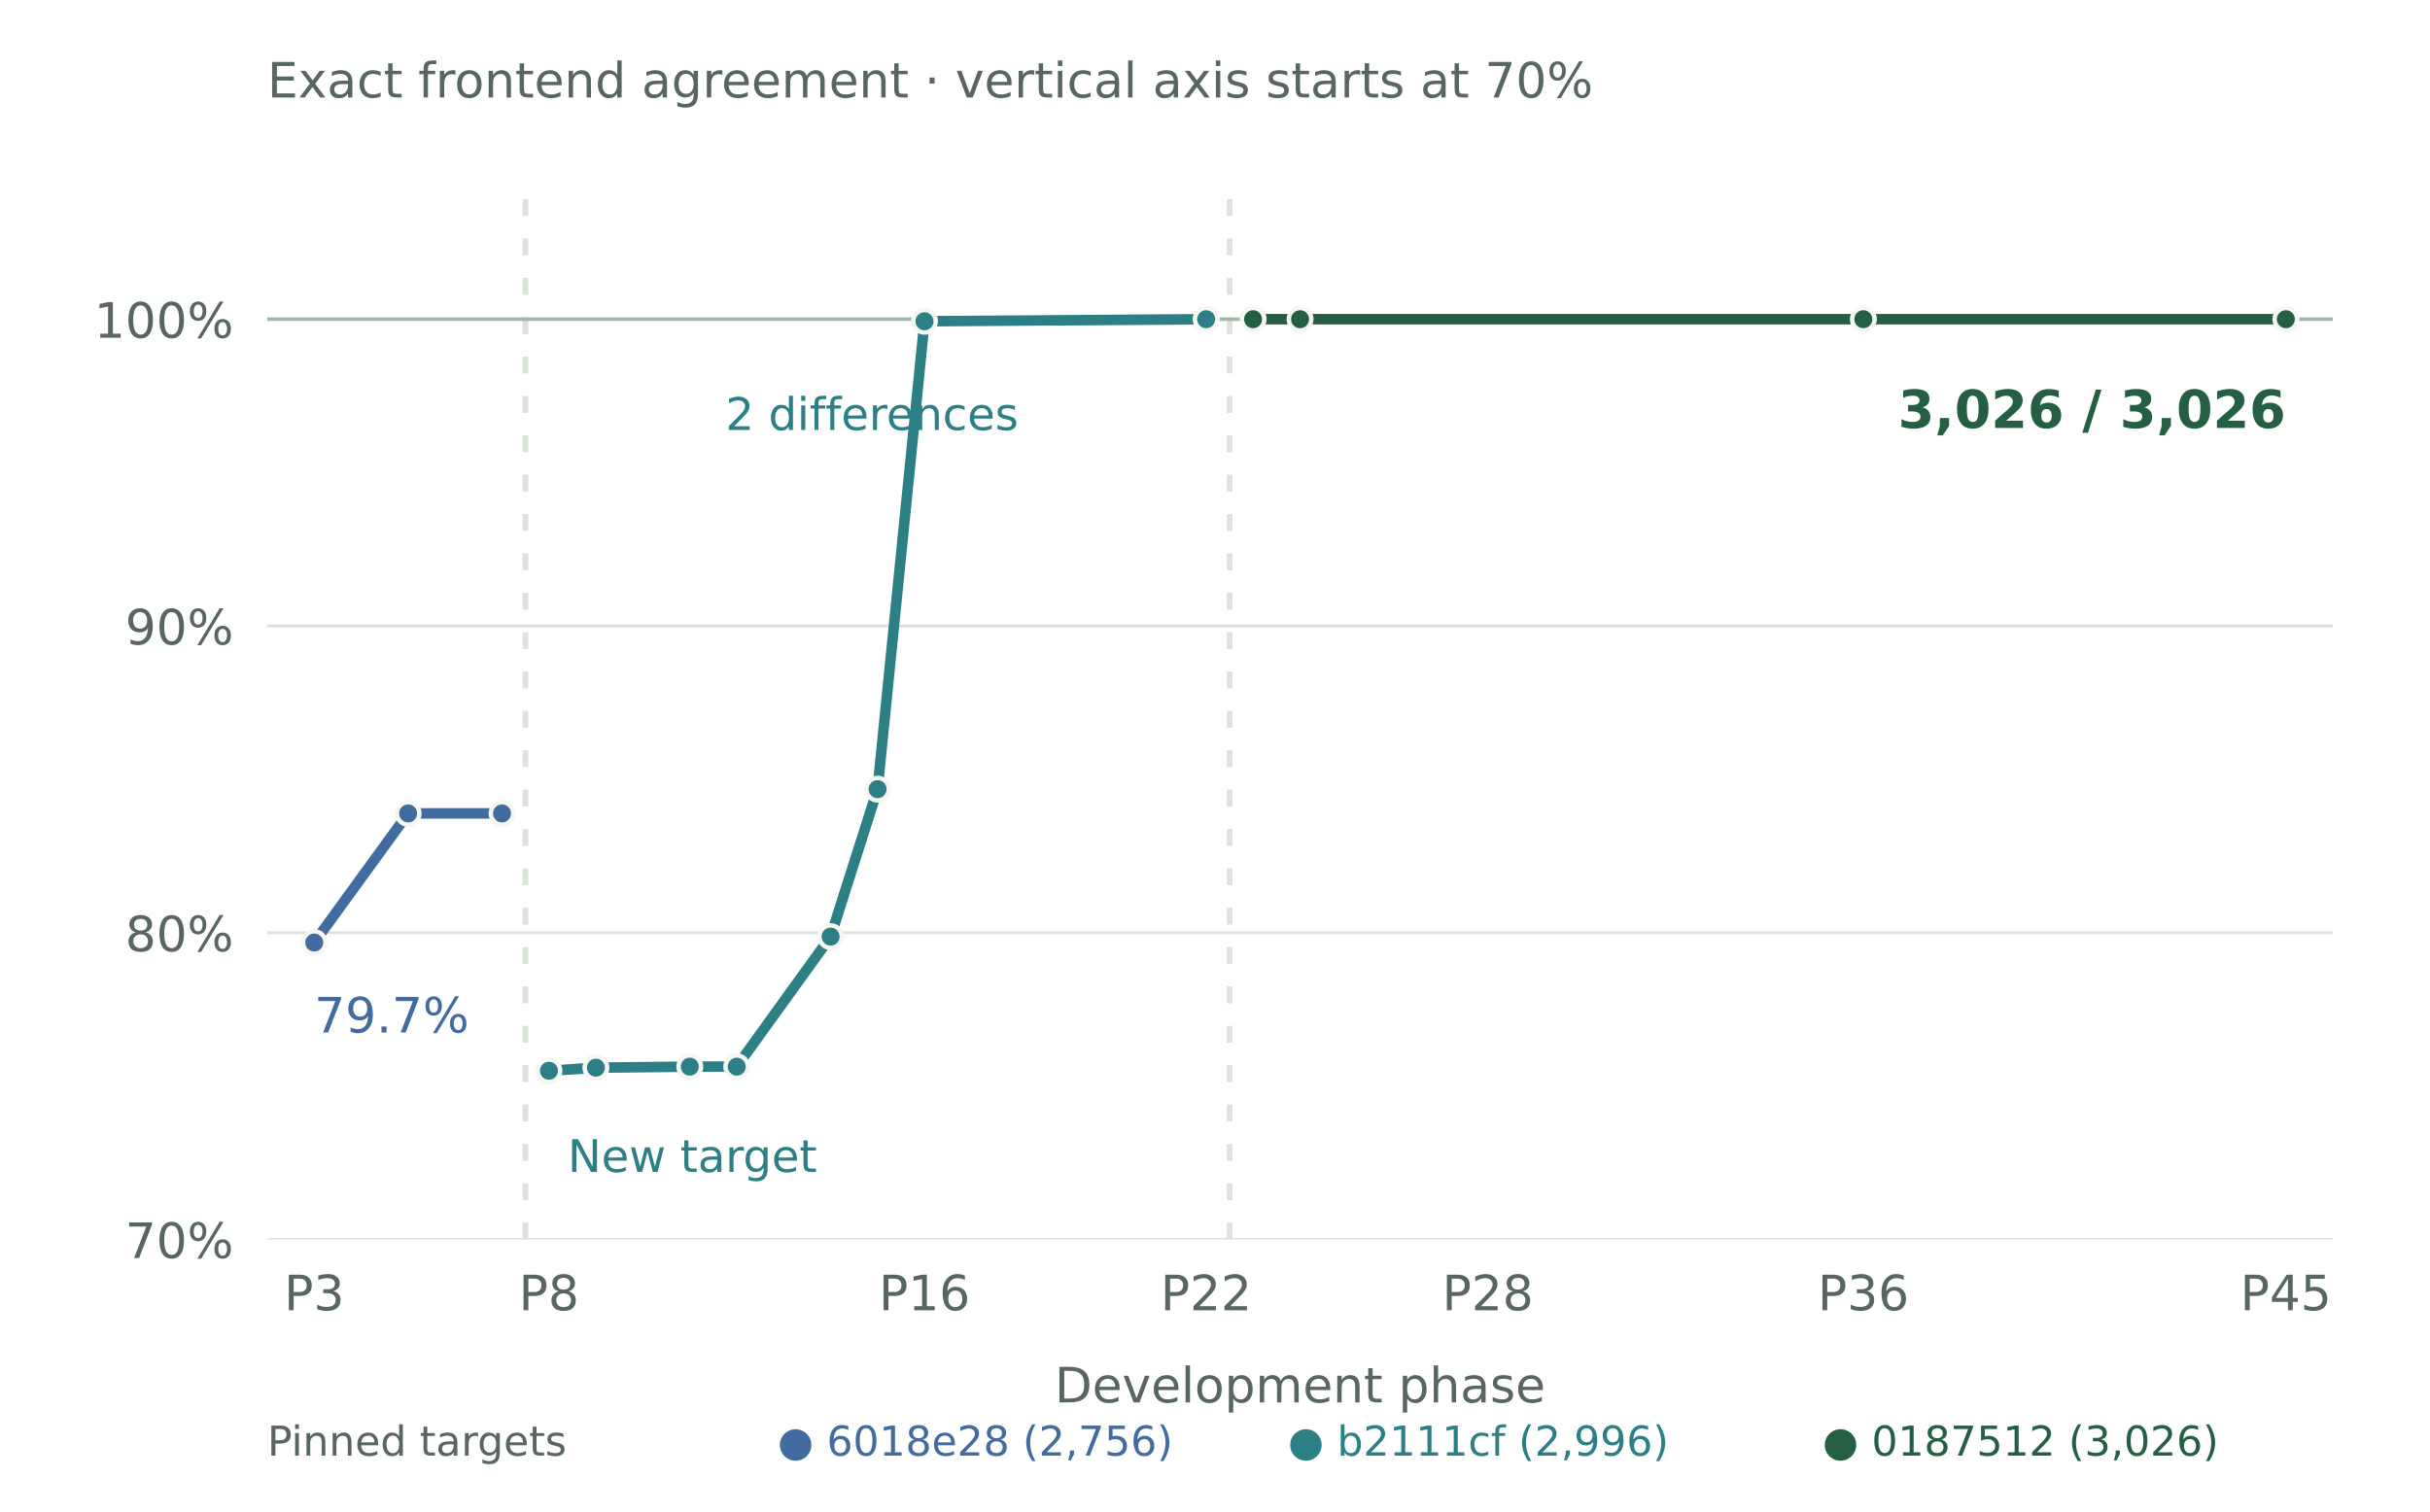
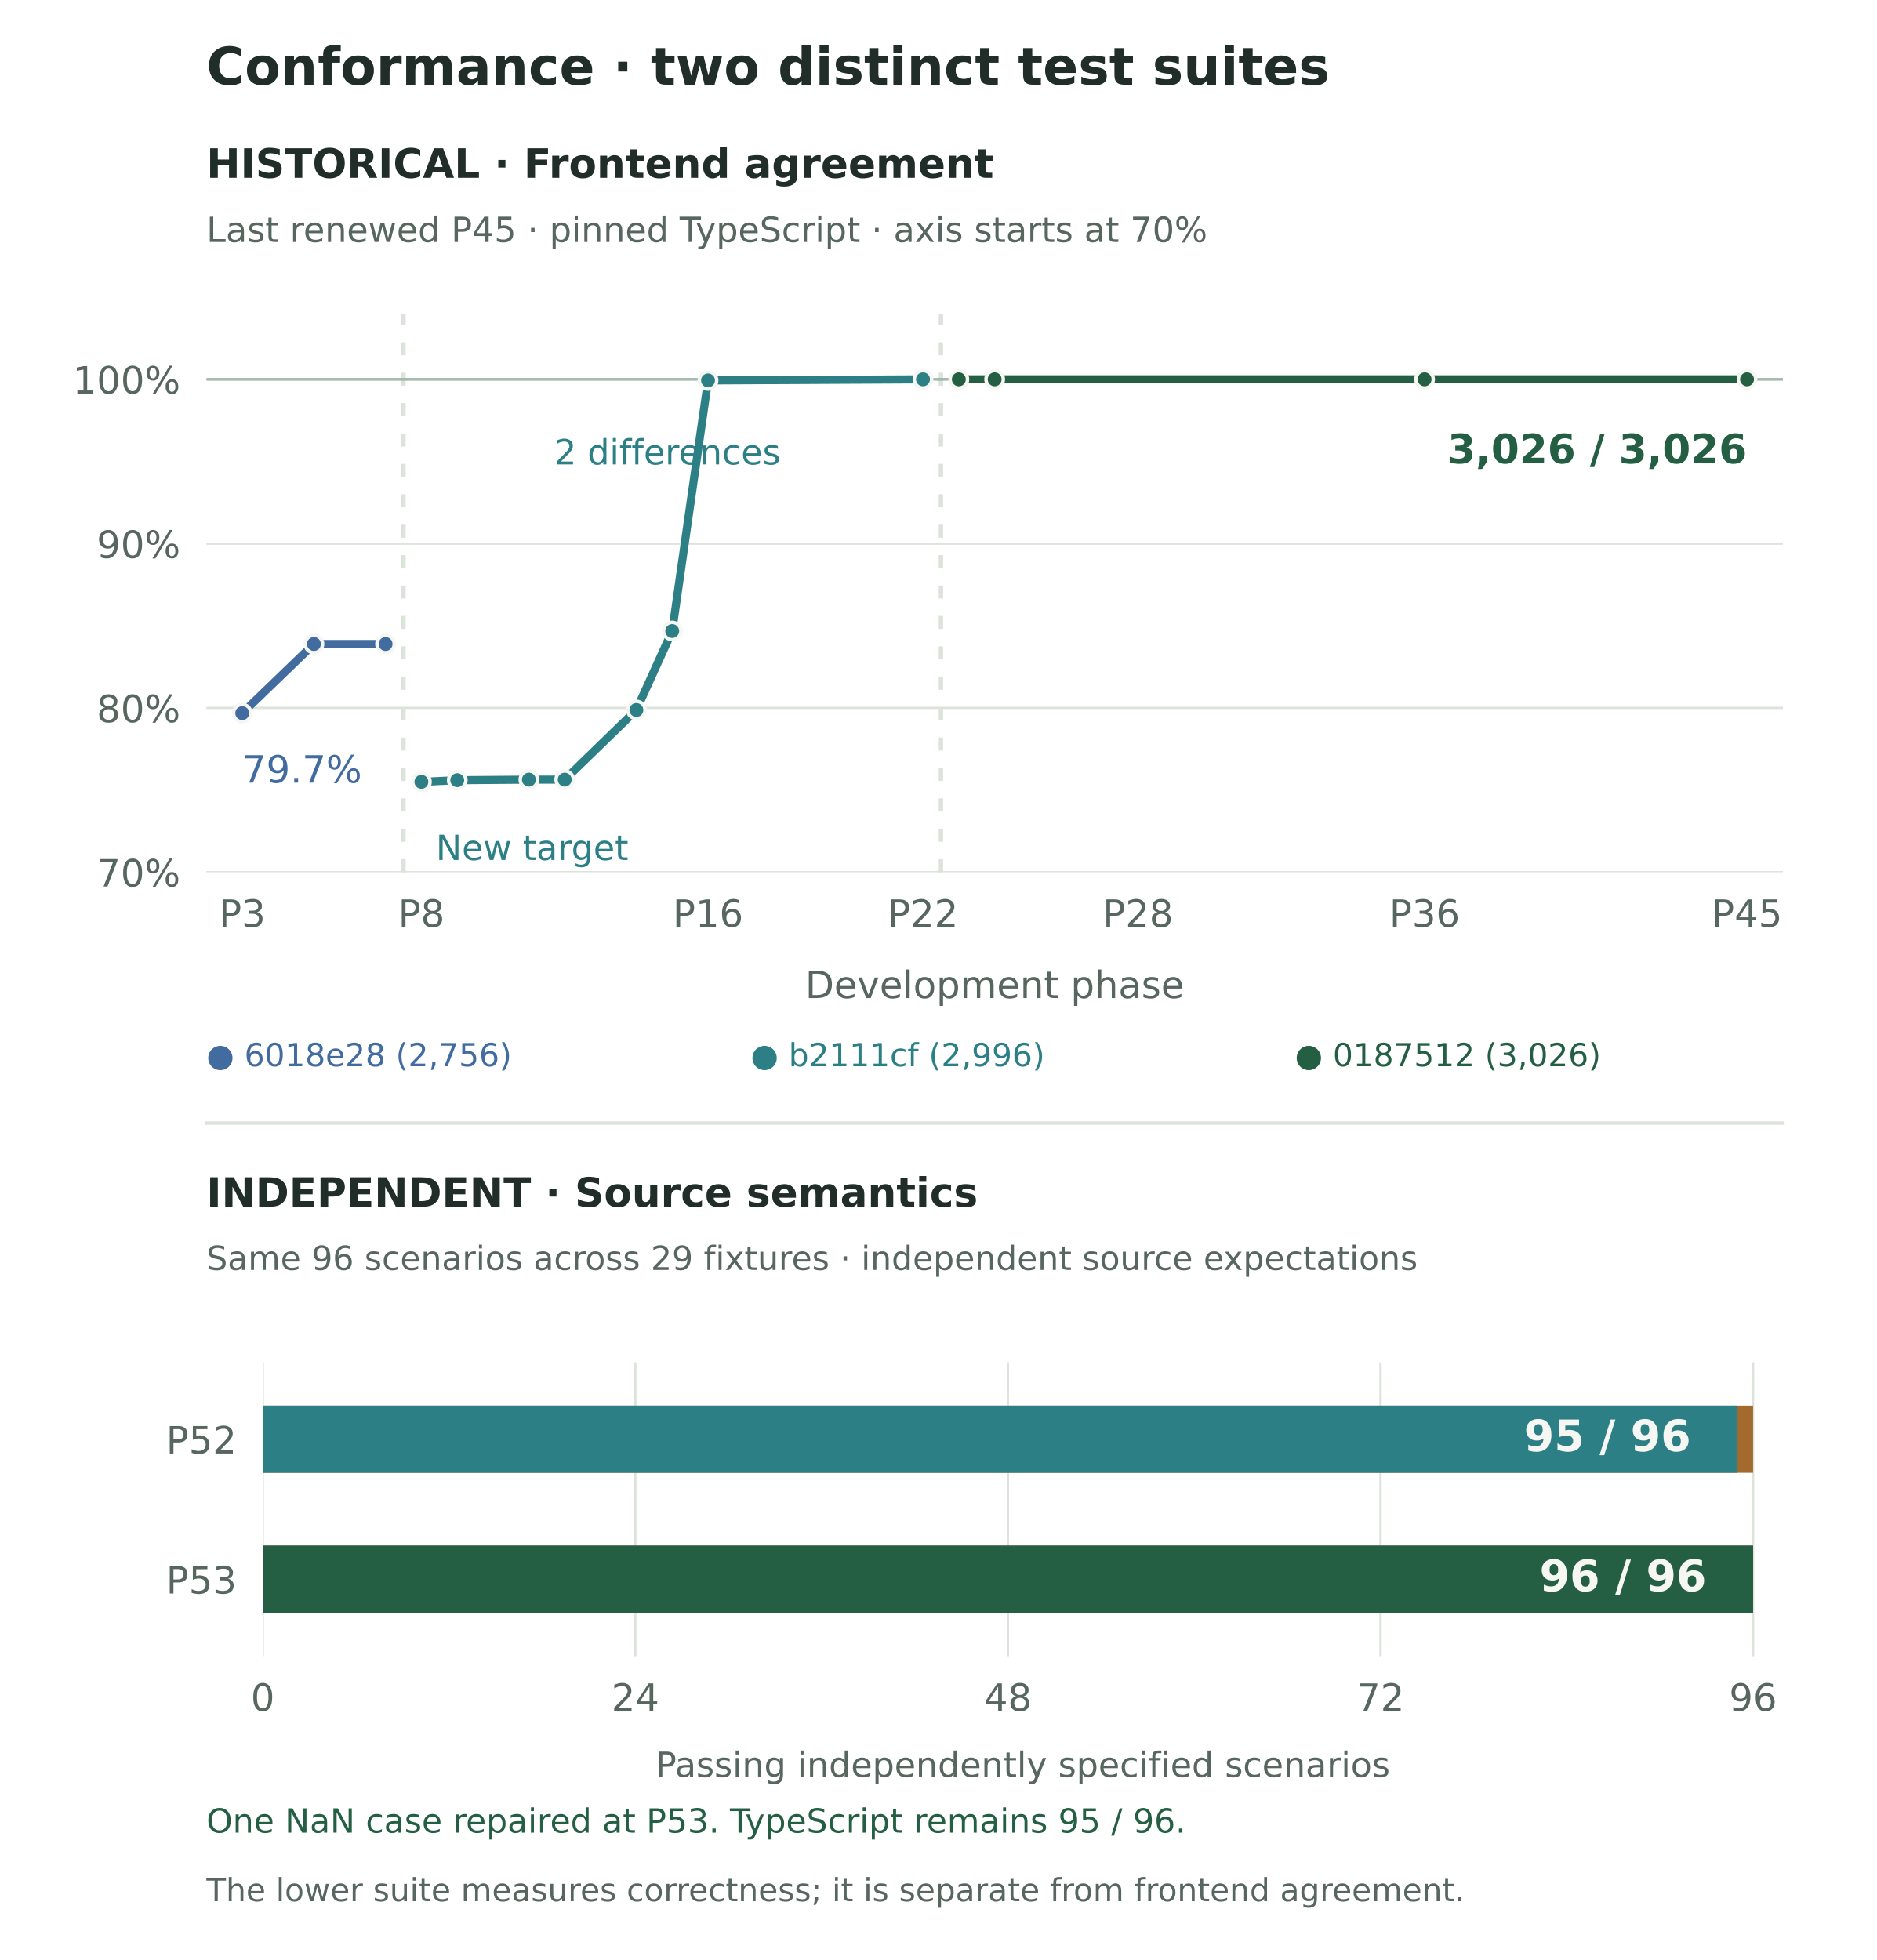
- <svg xmlns="http://www.w3.org/2000/svg" xmlns:xlink="http://www.w3.org/1999/xlink" width="648pt" height="403.2pt" viewBox="0 0 648 403.2" version="1.1">
+ <svg xmlns="http://www.w3.org/2000/svg" xmlns:xlink="http://www.w3.org/1999/xlink" width="648pt" height="676.8pt" viewBox="0 0 648 676.8" version="1.1">
  <defs>
    <style type="text/css">*{stroke-linejoin: round; stroke-linecap: butt}</style>
  </defs>
  <g id="figure_1">
    <g id="patch_1">
-       <path d="M 0 403.2  L 648 403.2  L 648 0  L 0 0  L 0 403.2  z " style="fill: none" />
+       <path d="M 0 676.8  L 648 676.8  L 648 0  L 0 0  L 0 676.8  z " style="fill: none" />
    </g>
    <g id="axes_1">
      <g id="patch_2">
-         <path d="M 71.28 330.624  L 622.08 330.624  L 622.08 52.416  L 71.28 52.416  L 71.28 330.624  z " style="fill: none" />
+         <path d="M 71.28 301.176  L 615.6 301.176  L 615.6 108.288  L 71.28 108.288  L 71.28 301.176  z " style="fill: none" />
      </g>
      <g id="matplotlib.axis_1">
        <g id="xtick_1">
          <g id="line2d_1" />
          <g id="text_1">
-             <text style="fill: #586660; font: 13px 'DejaVu Sans'; text-anchor: middle" x="83.798" y="349.502" transform="rotate(-0 83.79818 349.502)">P3</text>
+             <text style="fill: #586660; font: 13px 'DejaVu Sans'; text-anchor: middle" x="83.651" y="320.054" transform="rotate(-0 83.65091 320.054)">P3</text>
          </g>
        </g>
        <g id="xtick_2">
          <g id="line2d_2" />
          <g id="text_2">
-             <text style="fill: #586660; font: 13px 'DejaVu Sans'; text-anchor: middle" x="146.389" y="349.502" transform="rotate(-0 146.3891 349.502)">P8</text>
+             <text style="fill: #586660; font: 13px 'DejaVu Sans'; text-anchor: middle" x="145.505" y="320.054" transform="rotate(-0 145.5055 320.054)">P8</text>
          </g>
        </g>
        <g id="xtick_3">
          <g id="line2d_3" />
          <g id="text_3">
-             <text style="fill: #586660; font: 13px 'DejaVu Sans'; text-anchor: middle" x="246.535" y="349.502" transform="rotate(-0 246.5345 349.502)">P16</text>
+             <text style="fill: #586660; font: 13px 'DejaVu Sans'; text-anchor: middle" x="244.473" y="320.054" transform="rotate(-0 244.4727 320.054)">P16</text>
          </g>
        </g>
        <g id="xtick_4">
          <g id="line2d_4" />
          <g id="text_4">
-             <text style="fill: #586660; font: 13px 'DejaVu Sans'; text-anchor: middle" x="321.644" y="349.502" transform="rotate(-0 321.6436 349.502)">P22</text>
+             <text style="fill: #586660; font: 13px 'DejaVu Sans'; text-anchor: middle" x="318.698" y="320.054" transform="rotate(-0 318.6982 320.054)">P22</text>
          </g>
        </g>
        <g id="xtick_5">
          <g id="line2d_5" />
          <g id="text_5">
-             <text style="fill: #586660; font: 13px 'DejaVu Sans'; text-anchor: middle" x="396.753" y="349.502" transform="rotate(-0 396.7527 349.502)">P28</text>
+             <text style="fill: #586660; font: 13px 'DejaVu Sans'; text-anchor: middle" x="392.924" y="320.054" transform="rotate(-0 392.9236 320.054)">P28</text>
          </g>
        </g>
        <g id="xtick_6">
          <g id="line2d_6" />
          <g id="text_6">
-             <text style="fill: #586660; font: 13px 'DejaVu Sans'; text-anchor: middle" x="496.898" y="349.502" transform="rotate(-0 496.8982 349.502)">P36</text>
+             <text style="fill: #586660; font: 13px 'DejaVu Sans'; text-anchor: middle" x="491.891" y="320.054" transform="rotate(-0 491.8909 320.054)">P36</text>
          </g>
        </g>
        <g id="xtick_7">
          <g id="line2d_7" />
          <g id="text_7">
-             <text style="fill: #586660; font: 13px 'DejaVu Sans'; text-anchor: middle" x="609.562" y="349.502" transform="rotate(-0 609.5618 349.502)">P45</text>
+             <text style="fill: #586660; font: 13px 'DejaVu Sans'; text-anchor: middle" x="603.229" y="320.054" transform="rotate(-0 603.2291 320.054)">P45</text>
          </g>
        </g>
        <g id="text_8">
-           <text style="fill: #586660; font: 13px 'DejaVu Sans'; text-anchor: middle" x="346.68" y="374.084" transform="rotate(-0 346.68 374.0835)">Development phase</text>
+           <text style="fill: #586660; font: 13px 'DejaVu Sans'; text-anchor: middle" x="343.44" y="344.636" transform="rotate(-0 343.44 344.6355)">Development phase</text>
        </g>
      </g>
      <g id="matplotlib.axis_2">
        <g id="ytick_1">
          <g id="line2d_8">
-             <path d="M 71.28 330.624  L 622.08 330.624  " clip-path="url(#p9235339f90)" style="fill: none; stroke: #dce3da; stroke-width: 0.8; stroke-linecap: square" />
+             <path d="M 71.28 301.176  L 615.6 301.176  " clip-path="url(#p540286c634)" style="fill: none; stroke: #dce3da; stroke-width: 0.8; stroke-linecap: square" />
          </g>
          <g id="line2d_9" />
          <g id="text_9">
-             <text style="fill: #586660; font: 13px 'DejaVu Sans'; text-anchor: end" x="62.28" y="335.563" transform="rotate(-0 62.28 335.563)">70%</text>
+             <text style="fill: #586660; font: 13px 'DejaVu Sans'; text-anchor: end" x="62.28" y="306.115" transform="rotate(-0 62.28 306.115)">70%</text>
          </g>
        </g>
        <g id="ytick_2">
          <g id="line2d_10">
-             <path d="M 71.28 248.798  L 622.08 248.798  " clip-path="url(#p9235339f90)" style="fill: none; stroke: #dce3da; stroke-width: 0.8; stroke-linecap: square" />
+             <path d="M 71.28 244.444  L 615.6 244.444  " clip-path="url(#p540286c634)" style="fill: none; stroke: #dce3da; stroke-width: 0.8; stroke-linecap: square" />
          </g>
          <g id="line2d_11" />
          <g id="text_10">
-             <text style="fill: #586660; font: 13px 'DejaVu Sans'; text-anchor: end" x="62.28" y="253.737" transform="rotate(-0 62.28 253.7371)">80%</text>
+             <text style="fill: #586660; font: 13px 'DejaVu Sans'; text-anchor: end" x="62.28" y="249.383" transform="rotate(-0 62.28 249.3832)">80%</text>
          </g>
        </g>
        <g id="ytick_3">
          <g id="line2d_12">
-             <path d="M 71.28 166.972  L 622.08 166.972  " clip-path="url(#p9235339f90)" style="fill: none; stroke: #dce3da; stroke-width: 0.8; stroke-linecap: square" />
+             <path d="M 71.28 187.712  L 615.6 187.712  " clip-path="url(#p540286c634)" style="fill: none; stroke: #dce3da; stroke-width: 0.8; stroke-linecap: square" />
          </g>
          <g id="line2d_13" />
          <g id="text_11">
-             <text style="fill: #586660; font: 13px 'DejaVu Sans'; text-anchor: end" x="62.28" y="171.911" transform="rotate(-0 62.28 171.9112)">90%</text>
+             <text style="fill: #586660; font: 13px 'DejaVu Sans'; text-anchor: end" x="62.28" y="192.651" transform="rotate(-0 62.28 192.6515)">90%</text>
          </g>
        </g>
        <g id="ytick_4">
          <g id="line2d_14">
-             <path d="M 71.28 85.146  L 622.08 85.146  " clip-path="url(#p9235339f90)" style="fill: none; stroke: #dce3da; stroke-width: 0.8; stroke-linecap: square" />
+             <path d="M 71.28 130.981  L 615.6 130.981  " clip-path="url(#p540286c634)" style="fill: none; stroke: #dce3da; stroke-width: 0.8; stroke-linecap: square" />
          </g>
          <g id="line2d_15" />
          <g id="text_12">
-             <text style="fill: #586660; font: 13px 'DejaVu Sans'; text-anchor: end" x="62.28" y="90.085" transform="rotate(-0 62.28 90.08534)">100%</text>
+             <text style="fill: #586660; font: 13px 'DejaVu Sans'; text-anchor: end" x="62.28" y="135.92" transform="rotate(-0 62.28 135.9197)">100%</text>
          </g>
        </g>
      </g>
      <g id="line2d_16">
-         <path d="M 140.13 330.624  L 140.13 52.416  " clip-path="url(#p9235339f90)" style="fill: none; stroke-dasharray: 4.5,6; stroke-dashoffset: 0; stroke: #dce3da; stroke-width: 1.5" />
+         <path d="M 139.32 301.176  L 139.32 108.288  " clip-path="url(#p540286c634)" style="fill: none; stroke-dasharray: 4.5,6; stroke-dashoffset: 0; stroke: #dce3da; stroke-width: 1.5" />
      </g>
      <g id="line2d_17">
-         <path d="M 327.903 330.624  L 327.903 52.416  " clip-path="url(#p9235339f90)" style="fill: none; stroke-dasharray: 4.5,6; stroke-dashoffset: 0; stroke: #dce3da; stroke-width: 1.5" />
+         <path d="M 324.884 301.176  L 324.884 108.288  " clip-path="url(#p540286c634)" style="fill: none; stroke-dasharray: 4.5,6; stroke-dashoffset: 0; stroke: #dce3da; stroke-width: 1.5" />
      </g>
      <g id="line2d_18">
-         <path d="M 71.28 85.146  L 622.08 85.146  " clip-path="url(#p9235339f90)" style="fill: none; stroke: #245f43; stroke-opacity: 0.32; stroke-linecap: square" />
+         <path d="M 71.28 130.981  L 615.6 130.981  " clip-path="url(#p540286c634)" style="fill: none; stroke: #245f43; stroke-opacity: 0.32; stroke-linecap: square" />
      </g>
      <g id="line2d_19">
-         <path d="M 83.798 251.411  L 108.835 216.97  L 133.871 216.97  " clip-path="url(#p9235339f90)" style="fill: none; stroke: #426ba0; stroke-width: 2.8; stroke-linecap: square" />
+         <path d="M 83.651 246.256  L 108.393 222.377  L 133.135 222.377  " clip-path="url(#p540286c634)" style="fill: none; stroke: #426ba0; stroke-width: 2.8; stroke-linecap: square" />
        <defs>
          <path id="m5fb6365b81" d="M 0 3  C 0.796 3 1.559 2.684 2.121 2.121  C 2.684 1.559 3 0.796 3 0  C 3 -0.796 2.684 -1.559 2.121 -2.121  C 1.559 -2.684 0.796 -3 0 -3  C -0.796 -3 -1.559 -2.684 -2.121 -2.121  C -2.684 -1.559 -3 -0.796 -3 0  C -3 0.796 -2.684 1.559 -2.121 2.121  C -1.559 2.684 -0.796 3 0 3  z " style="stroke: #f6f7f2; stroke-width: 1.2" />
        </defs>
-         <g clip-path="url(#p9235339f90)">
-           <use xlink:href="#m5fb6365b81" x="83.798" y="251.411" style="fill: #426ba0; stroke: #f6f7f2; stroke-width: 1.2" />
-           <use xlink:href="#m5fb6365b81" x="108.835" y="216.97" style="fill: #426ba0; stroke: #f6f7f2; stroke-width: 1.2" />
-           <use xlink:href="#m5fb6365b81" x="133.871" y="216.97" style="fill: #426ba0; stroke: #f6f7f2; stroke-width: 1.2" />
+         <g clip-path="url(#p540286c634)">
+           <use xlink:href="#m5fb6365b81" x="83.651" y="246.256" style="fill: #426ba0; stroke: #f6f7f2; stroke-width: 1.2" />
+           <use xlink:href="#m5fb6365b81" x="108.393" y="222.377" style="fill: #426ba0; stroke: #f6f7f2; stroke-width: 1.2" />
+           <use xlink:href="#m5fb6365b81" x="133.135" y="222.377" style="fill: #426ba0; stroke: #f6f7f2; stroke-width: 1.2" />
        </g>
      </g>
      <g id="line2d_20">
-         <path d="M 146.389 285.614  L 158.907 284.795  L 183.944 284.522  L 196.462 284.522  L 221.498 249.836  L 234.016 210.507  L 246.535 85.693  L 321.644 85.146  " clip-path="url(#p9235339f90)" style="fill: none; stroke: #2b7f85; stroke-width: 2.8; stroke-linecap: square" />
+         <path d="M 145.505 269.97  L 157.876 269.402  L 182.618 269.212  L 194.989 269.212  L 219.731 245.164  L 232.102 217.896  L 244.473 131.359  L 318.698 130.981  " clip-path="url(#p540286c634)" style="fill: none; stroke: #2b7f85; stroke-width: 2.8; stroke-linecap: square" />
        <defs>
          <path id="md9a1b84a2e" d="M 0 3  C 0.796 3 1.559 2.684 2.121 2.121  C 2.684 1.559 3 0.796 3 0  C 3 -0.796 2.684 -1.559 2.121 -2.121  C 1.559 -2.684 0.796 -3 0 -3  C -0.796 -3 -1.559 -2.684 -2.121 -2.121  C -2.684 -1.559 -3 -0.796 -3 0  C -3 0.796 -2.684 1.559 -2.121 2.121  C -1.559 2.684 -0.796 3 0 3  z " style="stroke: #f6f7f2; stroke-width: 1.2" />
        </defs>
-         <g clip-path="url(#p9235339f90)">
-           <use xlink:href="#md9a1b84a2e" x="146.389" y="285.614" style="fill: #2b7f85; stroke: #f6f7f2; stroke-width: 1.2" />
-           <use xlink:href="#md9a1b84a2e" x="158.907" y="284.795" style="fill: #2b7f85; stroke: #f6f7f2; stroke-width: 1.2" />
-           <use xlink:href="#md9a1b84a2e" x="183.944" y="284.522" style="fill: #2b7f85; stroke: #f6f7f2; stroke-width: 1.2" />
-           <use xlink:href="#md9a1b84a2e" x="196.462" y="284.522" style="fill: #2b7f85; stroke: #f6f7f2; stroke-width: 1.2" />
-           <use xlink:href="#md9a1b84a2e" x="221.498" y="249.836" style="fill: #2b7f85; stroke: #f6f7f2; stroke-width: 1.2" />
-           <use xlink:href="#md9a1b84a2e" x="234.016" y="210.507" style="fill: #2b7f85; stroke: #f6f7f2; stroke-width: 1.2" />
-           <use xlink:href="#md9a1b84a2e" x="246.535" y="85.693" style="fill: #2b7f85; stroke: #f6f7f2; stroke-width: 1.2" />
-           <use xlink:href="#md9a1b84a2e" x="321.644" y="85.146" style="fill: #2b7f85; stroke: #f6f7f2; stroke-width: 1.2" />
+         <g clip-path="url(#p540286c634)">
+           <use xlink:href="#md9a1b84a2e" x="145.505" y="269.97" style="fill: #2b7f85; stroke: #f6f7f2; stroke-width: 1.2" />
+           <use xlink:href="#md9a1b84a2e" x="157.876" y="269.402" style="fill: #2b7f85; stroke: #f6f7f2; stroke-width: 1.2" />
+           <use xlink:href="#md9a1b84a2e" x="182.618" y="269.212" style="fill: #2b7f85; stroke: #f6f7f2; stroke-width: 1.2" />
+           <use xlink:href="#md9a1b84a2e" x="194.989" y="269.212" style="fill: #2b7f85; stroke: #f6f7f2; stroke-width: 1.2" />
+           <use xlink:href="#md9a1b84a2e" x="219.731" y="245.164" style="fill: #2b7f85; stroke: #f6f7f2; stroke-width: 1.2" />
+           <use xlink:href="#md9a1b84a2e" x="232.102" y="217.896" style="fill: #2b7f85; stroke: #f6f7f2; stroke-width: 1.2" />
+           <use xlink:href="#md9a1b84a2e" x="244.473" y="131.359" style="fill: #2b7f85; stroke: #f6f7f2; stroke-width: 1.2" />
+           <use xlink:href="#md9a1b84a2e" x="318.698" y="130.981" style="fill: #2b7f85; stroke: #f6f7f2; stroke-width: 1.2" />
        </g>
      </g>
      <g id="line2d_21">
-         <path d="M 334.162 85.146  L 346.68 85.146  L 496.898 85.146  L 609.562 85.146  " clip-path="url(#p9235339f90)" style="fill: none; stroke: #245f43; stroke-width: 2.8; stroke-linecap: square" />
+         <path d="M 331.069 130.981  L 343.44 130.981  L 491.891 130.981  L 603.229 130.981  " clip-path="url(#p540286c634)" style="fill: none; stroke: #245f43; stroke-width: 2.8; stroke-linecap: square" />
        <defs>
          <path id="m9e05c67d77" d="M 0 3  C 0.796 3 1.559 2.684 2.121 2.121  C 2.684 1.559 3 0.796 3 0  C 3 -0.796 2.684 -1.559 2.121 -2.121  C 1.559 -2.684 0.796 -3 0 -3  C -0.796 -3 -1.559 -2.684 -2.121 -2.121  C -2.684 -1.559 -3 -0.796 -3 0  C -3 0.796 -2.684 1.559 -2.121 2.121  C -1.559 2.684 -0.796 3 0 3  z " style="stroke: #f6f7f2; stroke-width: 1.2" />
        </defs>
-         <g clip-path="url(#p9235339f90)">
-           <use xlink:href="#m9e05c67d77" x="334.162" y="85.146" style="fill: #245f43; stroke: #f6f7f2; stroke-width: 1.2" />
-           <use xlink:href="#m9e05c67d77" x="346.68" y="85.146" style="fill: #245f43; stroke: #f6f7f2; stroke-width: 1.2" />
-           <use xlink:href="#m9e05c67d77" x="496.898" y="85.146" style="fill: #245f43; stroke: #f6f7f2; stroke-width: 1.2" />
-           <use xlink:href="#m9e05c67d77" x="609.562" y="85.146" style="fill: #245f43; stroke: #f6f7f2; stroke-width: 1.2" />
+         <g clip-path="url(#p540286c634)">
+           <use xlink:href="#m9e05c67d77" x="331.069" y="130.981" style="fill: #245f43; stroke: #f6f7f2; stroke-width: 1.2" />
+           <use xlink:href="#m9e05c67d77" x="343.44" y="130.981" style="fill: #245f43; stroke: #f6f7f2; stroke-width: 1.2" />
+           <use xlink:href="#m9e05c67d77" x="491.891" y="130.981" style="fill: #245f43; stroke: #f6f7f2; stroke-width: 1.2" />
+           <use xlink:href="#m9e05c67d77" x="603.229" y="130.981" style="fill: #245f43; stroke: #f6f7f2; stroke-width: 1.2" />
        </g>
      </g>
      <g id="text_13">
-         <text style="fill: #426ba0; font: 13px 'DejaVu Sans'; text-anchor: start" x="83.798" y="275.411" transform="rotate(-0 83.79818 275.4108)">79.7%</text>
+         <text style="fill: #426ba0; font: 13px 'DejaVu Sans'; text-anchor: start" x="83.651" y="270.256" transform="rotate(-0 83.65091 270.2557)">79.7%</text>
      </g>
      <g id="text_14">
-         <text style="fill: #2b7f85; font: 12px 'DejaVu Sans'; text-anchor: start" x="151.389" y="312.614" transform="rotate(-0 151.3891 312.6143)">New target</text>
+         <text style="fill: #2b7f85; font: 12px 'DejaVu Sans'; text-anchor: start" x="150.505" y="296.97" transform="rotate(-0 150.5055 296.9697)">New target</text>
      </g>
      <g id="text_15">
-         <text style="fill: #2b7f85; font: 12px 'DejaVu Sans'; text-anchor: middle" x="232.535" y="114.693" transform="rotate(-0 232.5345 114.6926)">2 differences</text>
+         <text style="fill: #2b7f85; font: 12px 'DejaVu Sans'; text-anchor: middle" x="230.473" y="160.359" transform="rotate(-0 230.4727 160.3594)">2 differences</text>
      </g>
      <g id="text_16">
-         <text style="fill: #245f43; font: 700 14px 'DejaVu Sans'; text-anchor: end" x="609.562" y="114.146" transform="rotate(-0 609.5618 114.1464)">3,026 / 3,026</text>
-       </g>
-     </g>
-     <g id="text_17">
-       <text style="fill: #586660; font: 13px 'DejaVu Sans'; text-anchor: start" x="71.28" y="26.006" transform="rotate(-0 71.28 26.00597)">Exact frontend agreement · vertical axis starts at 70%</text>
-     </g>
-     <g id="text_18">
-       <text style="fill: #586660; font: 11px 'DejaVu Sans'; text-anchor: start" x="71.28" y="388.282" transform="rotate(-0 71.28 388.2816)">Pinned targets</text>
-     </g>
-     <g id="text_19">
-       <text style="fill: #426ba0; font: 11px 'DejaVu Sans'; text-anchor: start" x="207.36" y="388.282" transform="rotate(-0 207.36 388.2816)">● 6018e28  (2,756)</text>
-     </g>
-     <g id="text_20">
-       <text style="fill: #2b7f85; font: 11px 'DejaVu Sans'; text-anchor: start" x="343.44" y="388.282" transform="rotate(-0 343.44 388.2816)">● b2111cf  (2,996)</text>
-     </g>
-     <g id="text_21">
-       <text style="fill: #245f43; font: 11px 'DejaVu Sans'; text-anchor: start" x="486" y="388.282" transform="rotate(-0 486 388.2816)">● 0187512  (3,026)</text>
+         <text style="fill: #245f43; font: 700 14px 'DejaVu Sans'; text-anchor: end" x="603.229" y="159.981" transform="rotate(-0 603.2291 159.9807)">3,026 / 3,026</text>
+       </g>
+     </g>
+     <g id="axes_2">
+       <g id="patch_3">
+         <path d="M 90.72 571.896  L 615.6 571.896  L 615.6 470.376  L 90.72 470.376  L 90.72 571.896  z " style="fill: none" />
+       </g>
+       <g id="matplotlib.axis_3">
+         <g id="xtick_8">
+           <g id="line2d_22">
+             <path d="M 90.72 571.896  L 90.72 470.376  " clip-path="url(#p3ebe64b8bf)" style="fill: none; stroke: #dce3da; stroke-width: 0.8; stroke-linecap: square" />
+           </g>
+           <g id="line2d_23" />
+           <g id="text_17">
+             <text style="fill: #586660; font: 13px 'DejaVu Sans'; text-anchor: middle" x="90.72" y="590.774" transform="rotate(-0 90.72 590.774)">0</text>
+           </g>
+         </g>
+         <g id="xtick_9">
+           <g id="line2d_24">
+             <path d="M 219.367 571.896  L 219.367 470.376  " clip-path="url(#p3ebe64b8bf)" style="fill: none; stroke: #dce3da; stroke-width: 0.8; stroke-linecap: square" />
+           </g>
+           <g id="line2d_25" />
+           <g id="text_18">
+             <text style="fill: #586660; font: 13px 'DejaVu Sans'; text-anchor: middle" x="219.367" y="590.774" transform="rotate(-0 219.3671 590.774)">24</text>
+           </g>
+         </g>
+         <g id="xtick_10">
+           <g id="line2d_26">
+             <path d="M 348.014 571.896  L 348.014 470.376  " clip-path="url(#p3ebe64b8bf)" style="fill: none; stroke: #dce3da; stroke-width: 0.8; stroke-linecap: square" />
+           </g>
+           <g id="line2d_27" />
+           <g id="text_19">
+             <text style="fill: #586660; font: 13px 'DejaVu Sans'; text-anchor: middle" x="348.014" y="590.774" transform="rotate(-0 348.0141 590.774)">48</text>
+           </g>
+         </g>
+         <g id="xtick_11">
+           <g id="line2d_28">
+             <path d="M 476.661 571.896  L 476.661 470.376  " clip-path="url(#p3ebe64b8bf)" style="fill: none; stroke: #dce3da; stroke-width: 0.8; stroke-linecap: square" />
+           </g>
+           <g id="line2d_29" />
+           <g id="text_20">
+             <text style="fill: #586660; font: 13px 'DejaVu Sans'; text-anchor: middle" x="476.661" y="590.774" transform="rotate(-0 476.6612 590.774)">72</text>
+           </g>
+         </g>
+         <g id="xtick_12">
+           <g id="line2d_30">
+             <path d="M 605.308 571.896  L 605.308 470.376  " clip-path="url(#p3ebe64b8bf)" style="fill: none; stroke: #dce3da; stroke-width: 0.8; stroke-linecap: square" />
+           </g>
+           <g id="line2d_31" />
+           <g id="text_21">
+             <text style="fill: #586660; font: 13px 'DejaVu Sans'; text-anchor: middle" x="605.308" y="590.774" transform="rotate(-0 605.3082 590.774)">96</text>
+           </g>
+         </g>
+         <g id="text_22">
+           <text style="fill: #586660; font: 12px 'DejaVu Sans'; text-anchor: middle" x="353.16" y="613.596" transform="rotate(-0 353.16 613.5957)">Passing independently specified scenarios</text>
+         </g>
+       </g>
+       <g id="matplotlib.axis_4">
+         <g id="ytick_5">
+           <g id="line2d_32" />
+           <g id="text_23">
+             <text style="fill: #586660; font: 13px 'DejaVu Sans'; text-anchor: end" x="81.72" y="501.904" transform="rotate(-0 81.72 501.9036)">P52</text>
+           </g>
+         </g>
+         <g id="ytick_6">
+           <g id="line2d_33" />
+           <g id="text_24">
+             <text style="fill: #586660; font: 13px 'DejaVu Sans'; text-anchor: end" x="81.72" y="550.246" transform="rotate(-0 81.72 550.2464)">P53</text>
+           </g>
+         </g>
+       </g>
+       <g id="patch_4">
+         <path d="M 90.72 485.362  L 605.308 485.362  L 605.308 508.567  L 90.72 508.567  z " clip-path="url(#p3ebe64b8bf)" style="fill: #a3692d" />
+       </g>
+       <g id="patch_5">
+         <path d="M 90.72 533.705  L 605.308 533.705  L 605.308 556.91  L 90.72 556.91  z " clip-path="url(#p3ebe64b8bf)" style="fill: #a3692d" />
+       </g>
+       <g id="patch_6">
+         <path d="M 90.72 485.362  L 599.948 485.362  L 599.948 508.567  L 90.72 508.567  z " clip-path="url(#p3ebe64b8bf)" style="fill: #2b7f85" />
+       </g>
+       <g id="patch_7">
+         <path d="M 90.72 533.705  L 605.308 533.705  L 605.308 556.91  L 90.72 556.91  z " clip-path="url(#p3ebe64b8bf)" style="fill: #245f43" />
+       </g>
+       <g id="text_25">
+         <text style="fill: #f6f7f2; font: 700 15px 'DejaVu Sans'; text-anchor: end" x="583.867" y="501.104" transform="rotate(-0 583.8671 501.1036)">95 / 96</text>
+       </g>
+       <g id="text_26">
+         <text style="fill: #f6f7f2; font: 700 15px 'DejaVu Sans'; text-anchor: end" x="589.227" y="549.446" transform="rotate(-0 589.2274 549.4465)">96 / 96</text>
+       </g>
+     </g>
+     <g id="line2d_34">
+       <path d="M 71.28 387.806  L 615.6 387.806  " style="fill: none; stroke: #dce3da; stroke-width: 1.2; stroke-linecap: square" />
+     </g>
+     <g id="text_27">
+       <text style="fill: #202d29; font: 700 18px 'DejaVu Sans'; text-anchor: start" x="71.28" y="29.244" transform="rotate(-0 71.28 29.24359)">Conformance · two distinct test suites</text>
+     </g>
+     <g id="text_28">
+       <text style="fill: #202d29; font: 700 14px 'DejaVu Sans'; text-anchor: start" x="71.28" y="61.398" transform="rotate(-0 71.28 61.39781)">HISTORICAL · Frontend agreement</text>
+     </g>
+     <g id="text_29">
+       <text style="fill: #586660; font: 12px 'DejaVu Sans'; text-anchor: start" x="71.28" y="83.566" transform="rotate(-0 71.28 83.56612)">Last renewed P45 · pinned TypeScript · axis starts at 70%</text>
+     </g>
+     <g id="text_30">
+       <text style="fill: #426ba0; font: 11px 'DejaVu Sans'; text-anchor: start" x="71.28" y="368.179" transform="rotate(-0 71.28 368.1792)">● 6018e28  (2,756)</text>
+     </g>
+     <g id="text_31">
+       <text style="fill: #2b7f85; font: 11px 'DejaVu Sans'; text-anchor: start" x="259.2" y="368.179" transform="rotate(-0 259.2 368.1792)">● b2111cf  (2,996)</text>
+     </g>
+     <g id="text_32">
+       <text style="fill: #245f43; font: 11px 'DejaVu Sans'; text-anchor: start" x="447.12" y="368.179" transform="rotate(-0 447.12 368.1792)">● 0187512  (3,026)</text>
+     </g>
+     <g id="text_33">
+       <text style="fill: #202d29; font: 700 14px 'DejaVu Sans'; text-anchor: start" x="71.28" y="416.718" transform="rotate(-0 71.28 416.7178)">INDEPENDENT · Source semantics</text>
+     </g>
+     <g id="text_34">
+       <text style="fill: #586660; font: 11.5px 'DejaVu Sans'; text-anchor: start" x="71.28" y="438.506" transform="rotate(-0 71.28 438.5062)">Same 96 scenarios across 29 fixtures · independent source expectations</text>
+     </g>
+     <g id="text_35">
+       <text style="fill: #245f43; font: 11.5px 'DejaVu Sans'; text-anchor: start" x="71.28" y="632.808" transform="rotate(-0 71.28 632.808)">One NaN case repaired at P53. TypeScript remains 95 / 96.</text>
+     </g>
+     <g id="text_36">
+       <text style="fill: #586660; font: 11px 'DejaVu Sans'; text-anchor: start" x="71.28" y="656.496" transform="rotate(-0 71.28 656.496)">The lower suite measures correctness; it is separate from frontend agreement.</text>
    </g>
  </g>
  <defs>
-     <clipPath id="p9235339f90">
-       <rect x="71.28" y="52.416" width="550.8" height="278.208" />
+     <clipPath id="p540286c634">
+       <rect x="71.28" y="108.288" width="544.32" height="192.888" />
+     </clipPath>
+     <clipPath id="p3ebe64b8bf">
+       <rect x="90.72" y="470.376" width="524.88" height="101.52" />
    </clipPath>
  </defs>
</svg>
